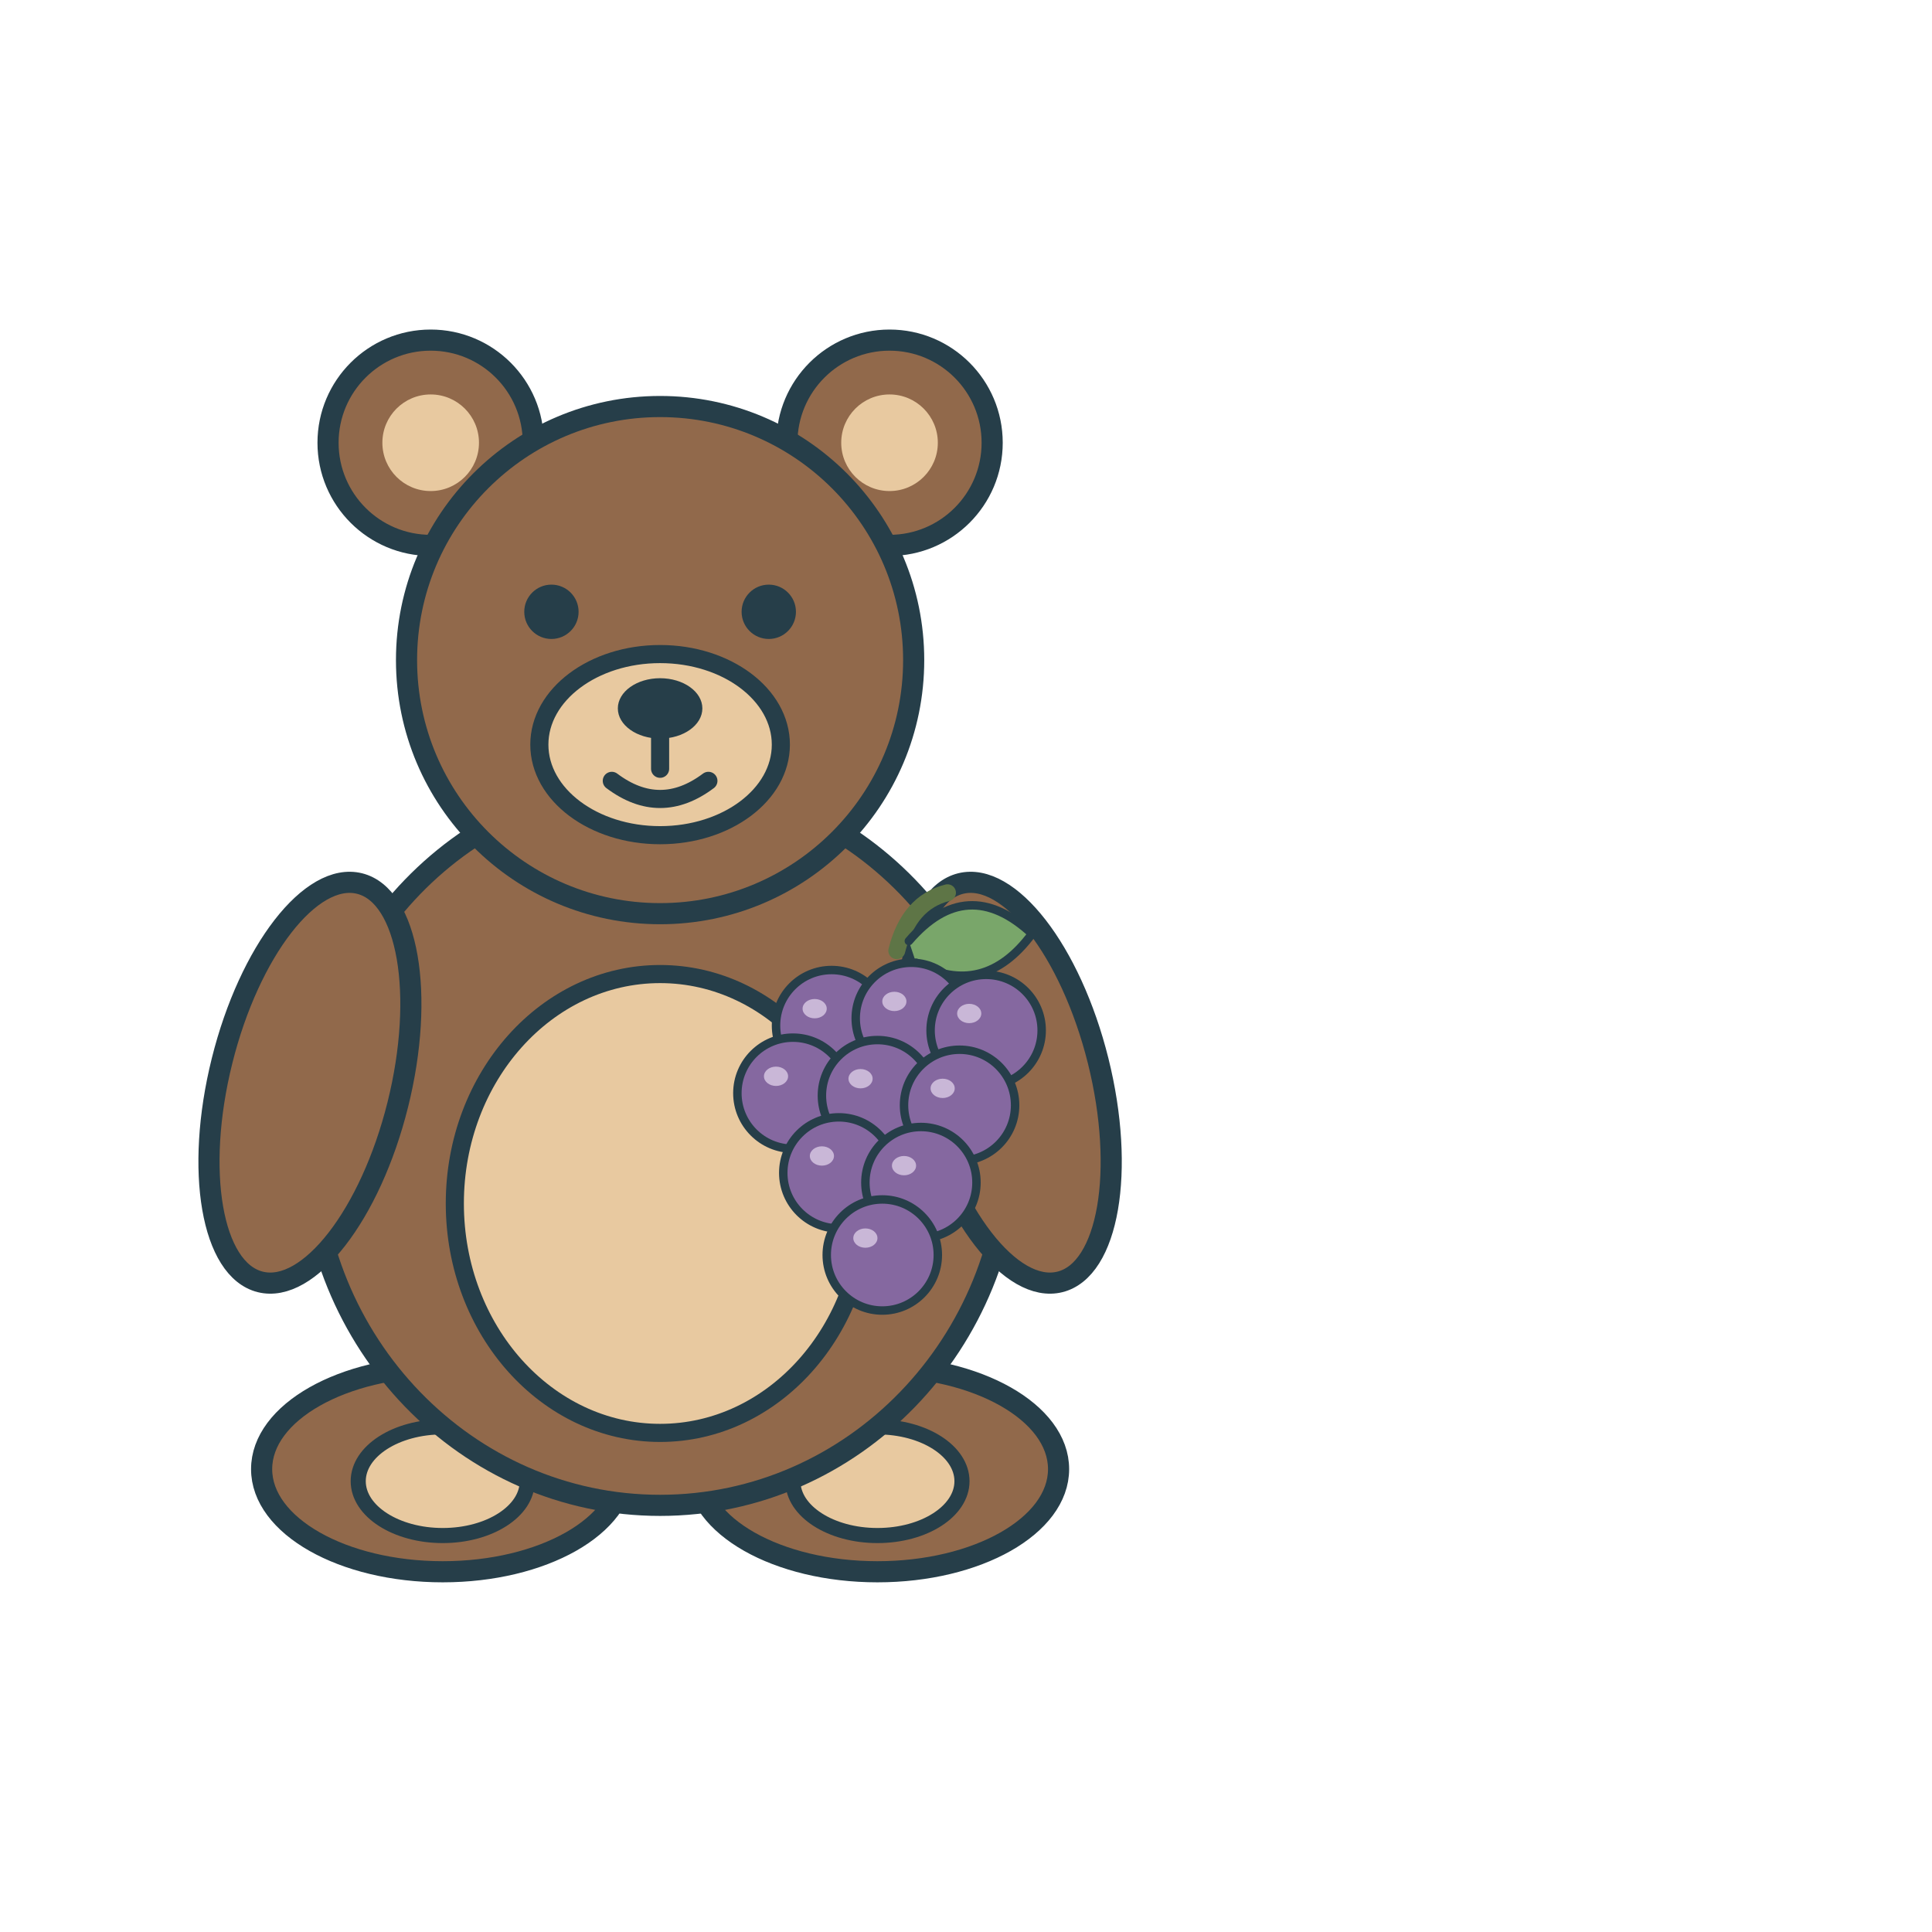
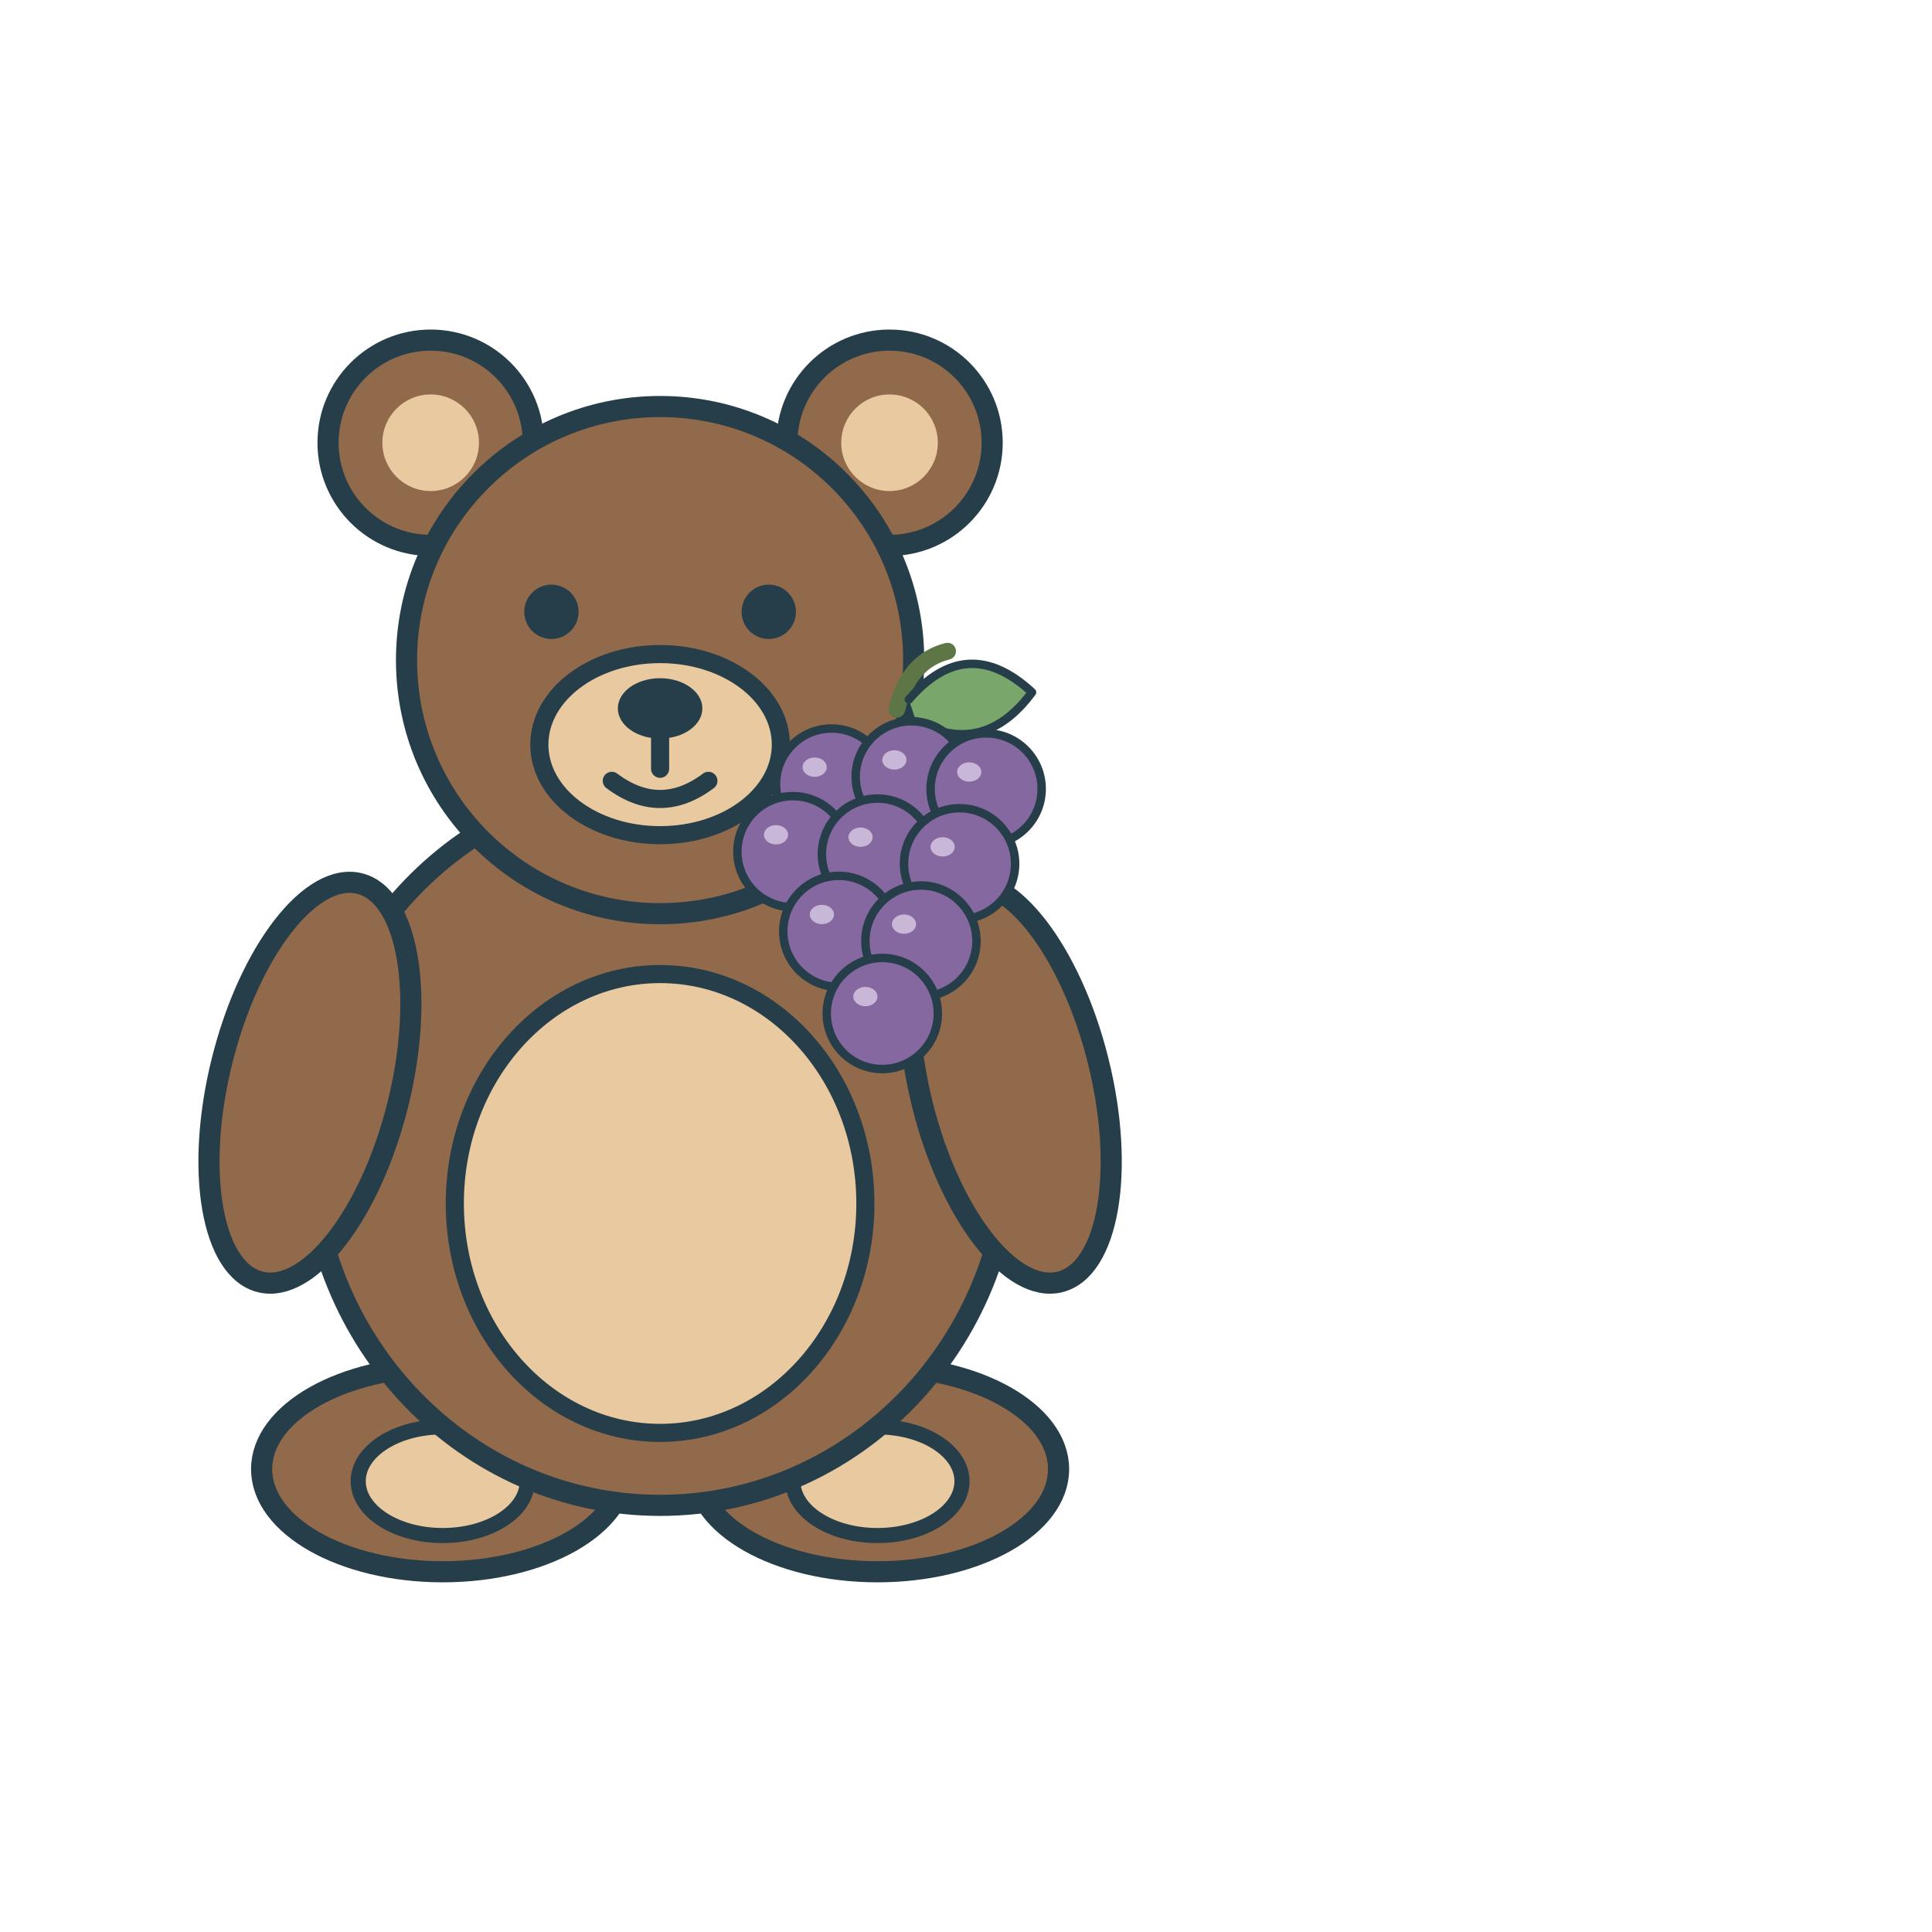
<svg xmlns="http://www.w3.org/2000/svg" viewBox="0 0 240 240">
  <g stroke="#263e49" stroke-width="3.5" stroke-linecap="round" stroke-linejoin="round">
    <g transform="translate(-8 25) scale(.75)">
      <g stroke="#263e49" stroke-width="3.5" stroke-linecap="round" stroke-linejoin="round">
        <circle cx="82" cy="40" r="17" fill="#91694b" />
        <circle cx="158" cy="40" r="17" fill="#91694b" />
        <circle cx="82" cy="40" r="8" fill="#e8c9a0" stroke="none" />
        <circle cx="158" cy="40" r="8" fill="#e8c9a0" stroke="none" />
        <ellipse cx="84" cy="210" rx="30" ry="17" fill="#91694b" />
        <ellipse cx="156" cy="210" rx="30" ry="17" fill="#91694b" />
        <ellipse cx="84" cy="212" rx="14" ry="9" fill="#e8c9a0" stroke-width="2.5" />
        <ellipse cx="156" cy="212" rx="14" ry="9" fill="#e8c9a0" stroke-width="2.5" />
        <ellipse cx="120" cy="156" rx="58" ry="60" fill="#91694b" />
        <ellipse cx="120" cy="166" rx="34" ry="38" fill="#e8c9a0" stroke-width="3" />
        <ellipse cx="62" cy="146" rx="15" ry="34" transform="rotate(14 62 146)" fill="#91694b" />
        <ellipse cx="178" cy="146" rx="15" ry="34" transform="rotate(-14 178 146)" fill="#91694b" />
        <circle cx="120" cy="76" r="42" fill="#91694b" />
        <ellipse cx="120" cy="90" rx="20" ry="15" fill="#e8c9a0" stroke-width="3" />
        <ellipse cx="120" cy="84" rx="7" ry="5" fill="#263e49" stroke="none" />
        <circle cx="102" cy="68" r="4.5" fill="#263e49" stroke="none" />
        <circle cx="138" cy="68" r="4.5" fill="#263e49" stroke="none" />
        <path d="M112 96 Q120 102 128 96 M120 89 L120 94" fill="none" stroke-width="3" />
      </g>
    </g>
-     <g transform="translate(76 104) scale(0.3)">
+     <g transform="translate(76 74) scale(0.3)">
      <path d="M118 47 Q123 27 139 23" fill="none" stroke="#5e7546" stroke-width="7" />
      <path d="M123 43 Q147 15 174 40 Q154 67 126 52" fill="#79a66a" />
      <circle cx="91" cy="78" r="23" fill="#8568a0" />
      <ellipse cx="84" cy="71" rx="5" ry="4" fill="#c9b7d7" stroke="none" />
      <circle cx="124" cy="75" r="23" fill="#8568a0" />
      <ellipse cx="117" cy="68" rx="5" ry="4" fill="#c9b7d7" stroke="none" />
      <circle cx="155" cy="80" r="23" fill="#8568a0" />
      <ellipse cx="148" cy="73" rx="5" ry="4" fill="#c9b7d7" stroke="none" />
      <circle cx="75" cy="106" r="23" fill="#8568a0" />
      <ellipse cx="68" cy="99" rx="5" ry="4" fill="#c9b7d7" stroke="none" />
      <circle cx="110" cy="107" r="23" fill="#8568a0" />
      <ellipse cx="103" cy="100" rx="5" ry="4" fill="#c9b7d7" stroke="none" />
      <circle cx="144" cy="111" r="23" fill="#8568a0" />
      <ellipse cx="137" cy="104" rx="5" ry="4" fill="#c9b7d7" stroke="none" />
      <circle cx="94" cy="139" r="23" fill="#8568a0" />
      <ellipse cx="87" cy="132" rx="5" ry="4" fill="#c9b7d7" stroke="none" />
      <circle cx="128" cy="143" r="23" fill="#8568a0" />
      <ellipse cx="121" cy="136" rx="5" ry="4" fill="#c9b7d7" stroke="none" />
      <circle cx="112" cy="173" r="23" fill="#8568a0" />
      <ellipse cx="105" cy="166" rx="5" ry="4" fill="#c9b7d7" stroke="none" />
    </g>
  </g>
</svg>
